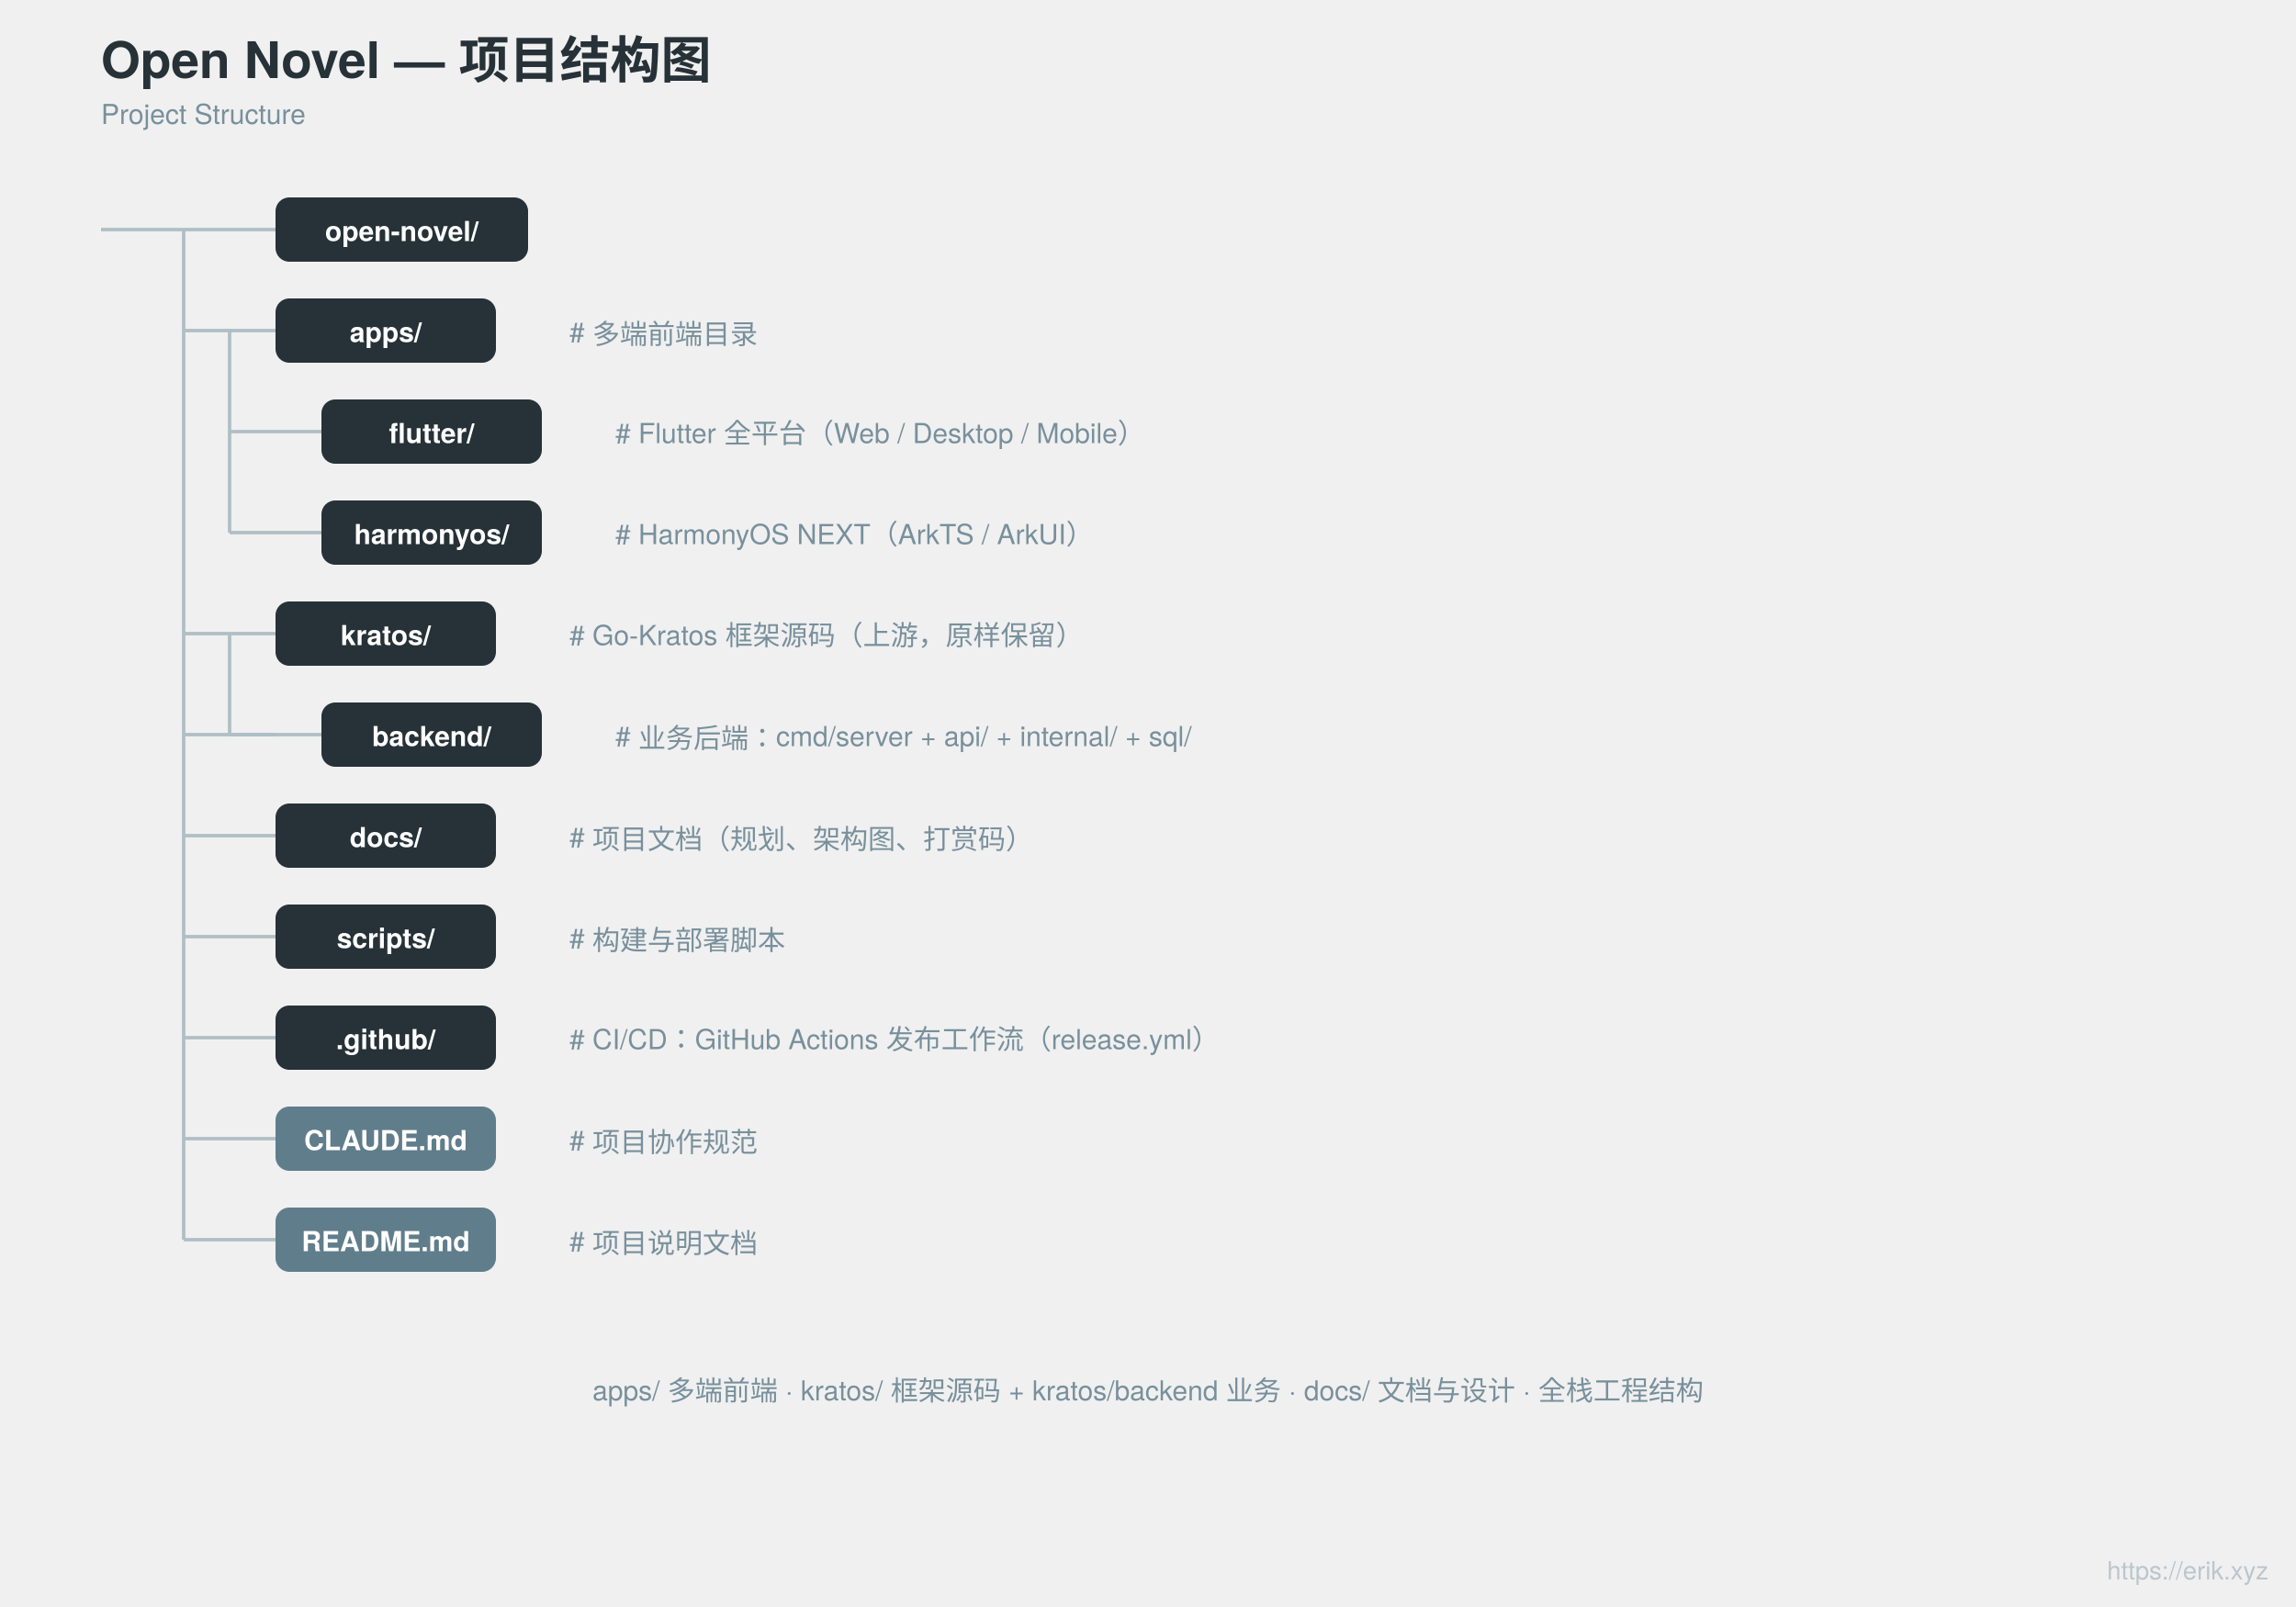
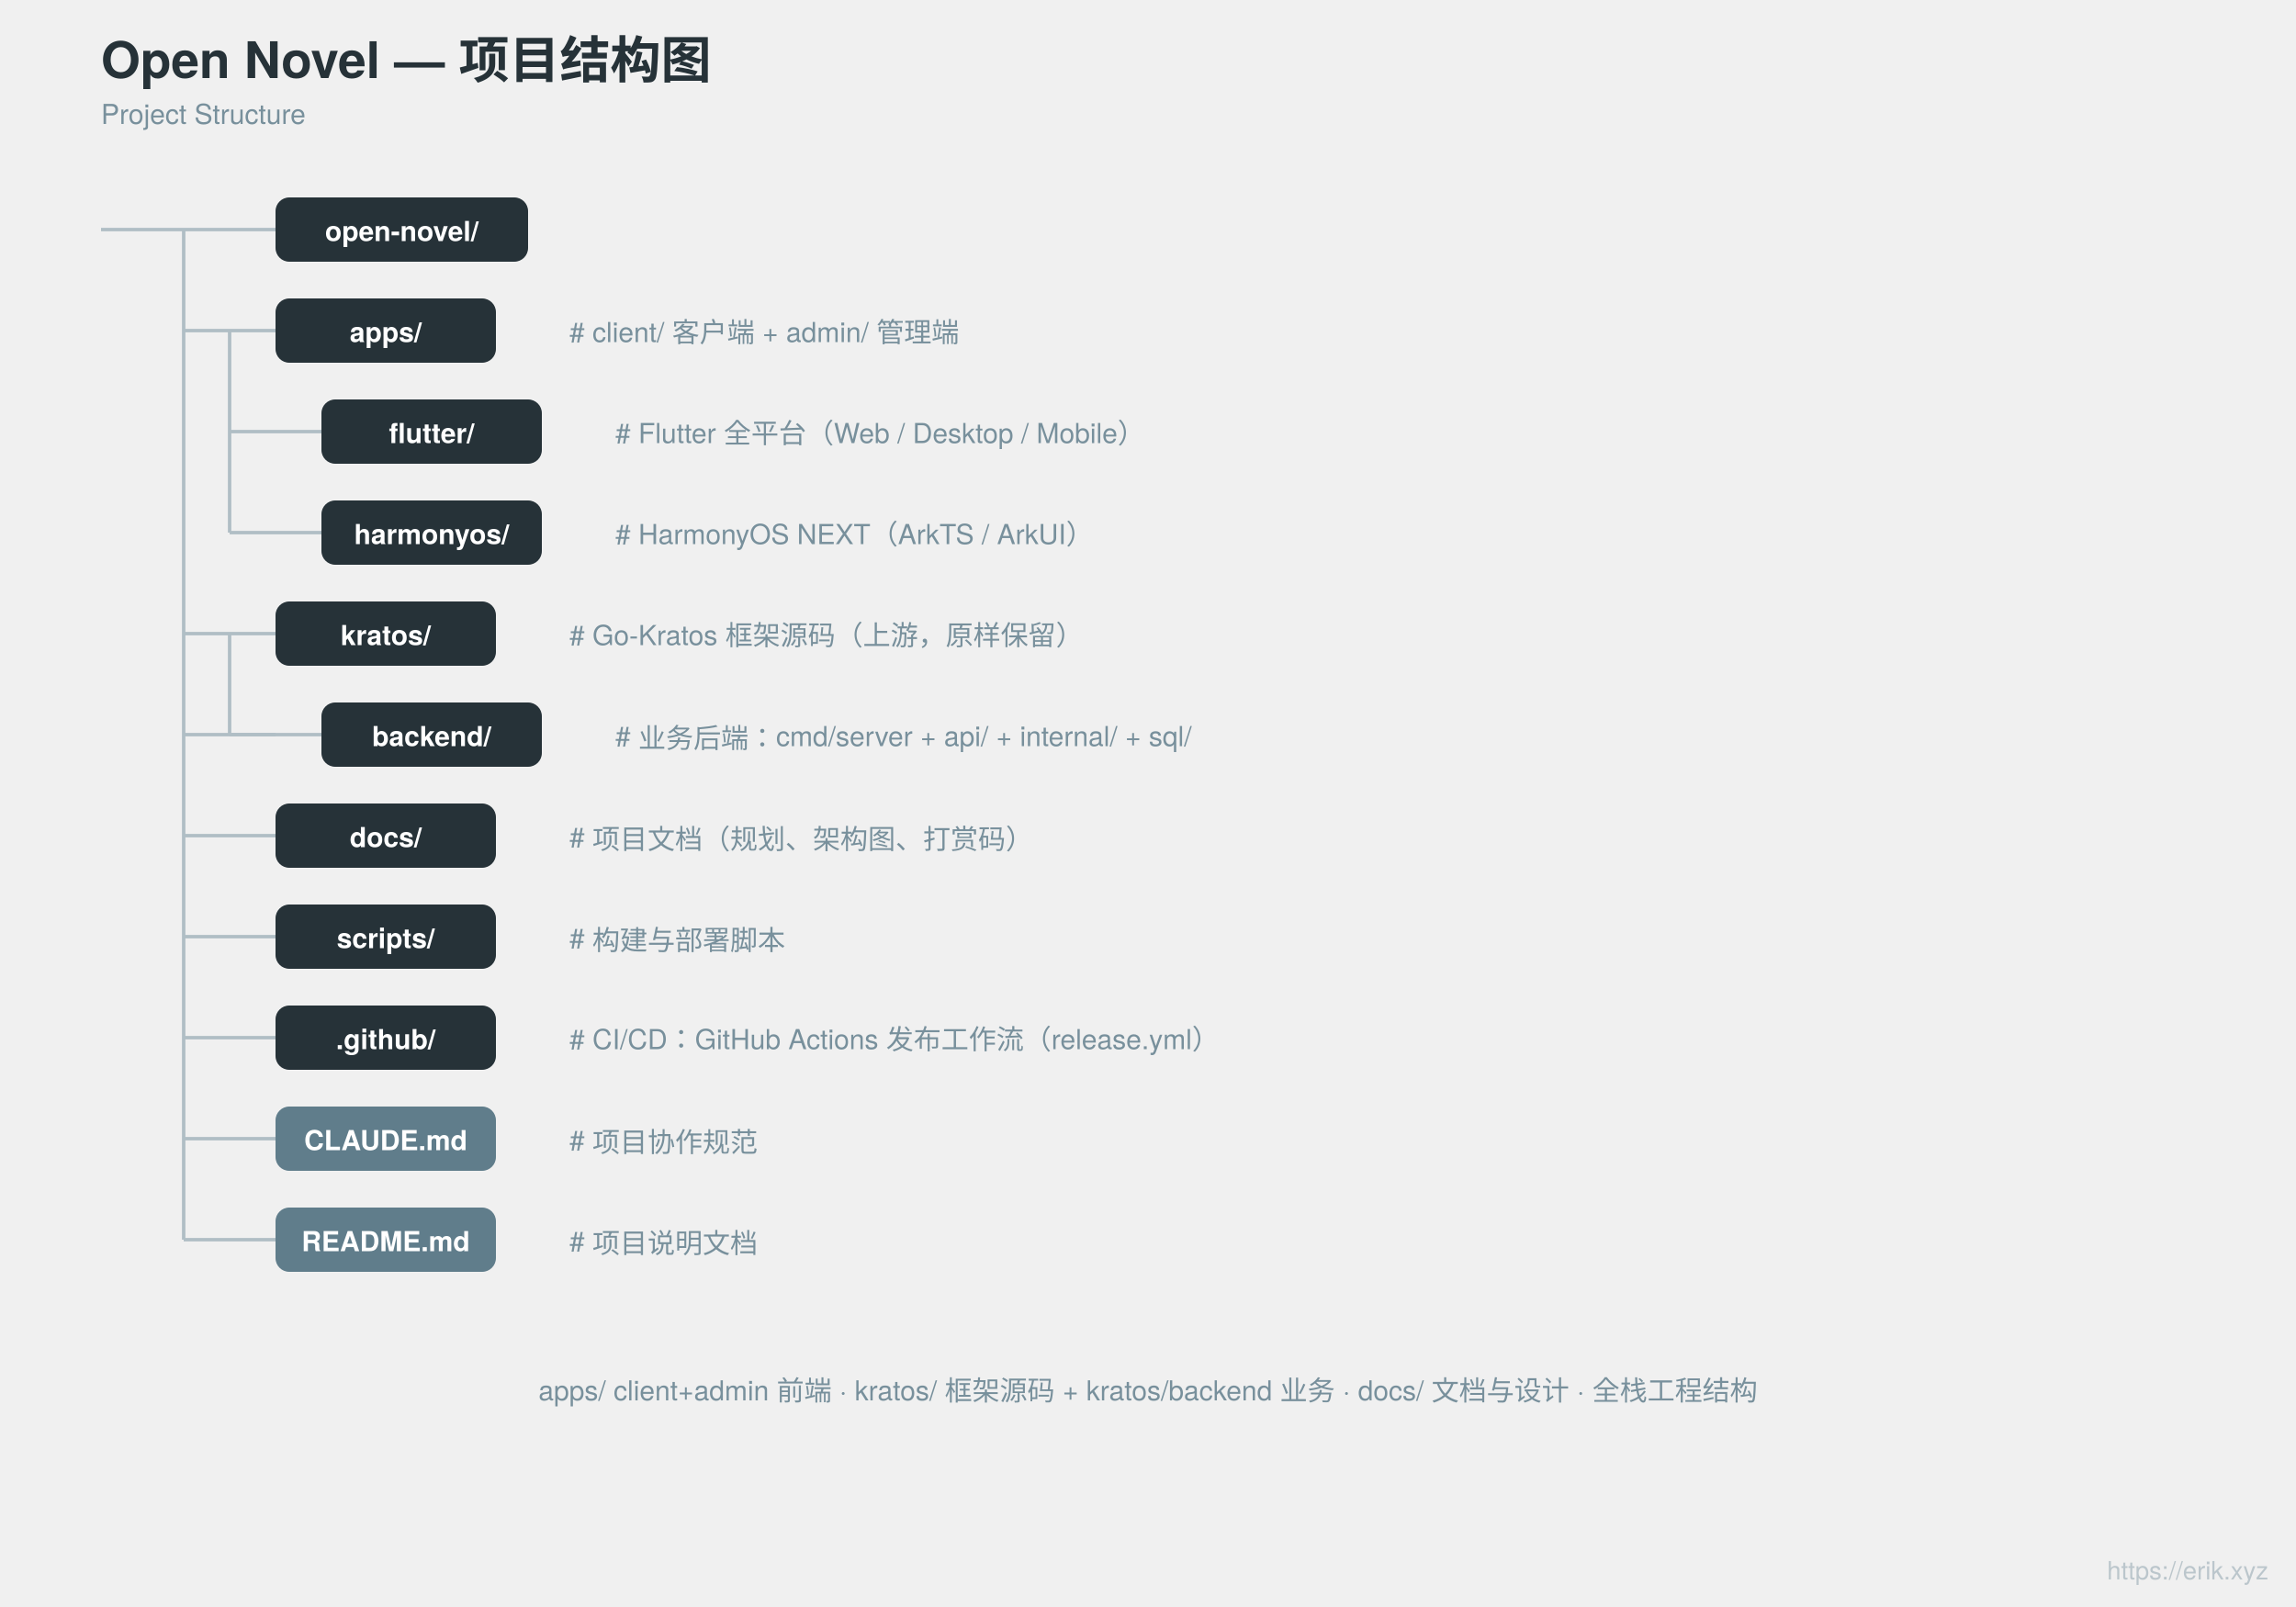
<svg xmlns="http://www.w3.org/2000/svg" width="1000" height="700" viewBox="0 0 1000 700" font-family="'PingFang SC','Microsoft YaHei','Helvetica Neue',sans-serif">
  <text x="44" y="34" font-size="22" font-weight="700" fill="#263238">Open Novel — 项目结构图</text>
  <text x="44" y="54" font-size="12" fill="#78909c">Project Structure</text>
  <g stroke="#b0bec5" stroke-width="1.5">
    <line x1="44" y1="100" x2="120" y2="100" />
    <line x1="80" y1="100" x2="80" y2="540" />
    <line x1="80" y1="144" x2="120" y2="144" />
    <line x1="80" y1="276" x2="120" y2="276" />
    <line x1="80" y1="320" x2="120" y2="320" />
    <line x1="80" y1="364" x2="120" y2="364" />
    <line x1="80" y1="408" x2="120" y2="408" />
    <line x1="80" y1="452" x2="120" y2="452" />
    <line x1="80" y1="496" x2="120" y2="496" />
    <line x1="80" y1="540" x2="120" y2="540" />
    <line x1="100" y1="144" x2="100" y2="232" />
    <line x1="100" y1="188" x2="140" y2="188" />
    <line x1="100" y1="232" x2="140" y2="232" />
    <line x1="100" y1="276" x2="100" y2="320" />
    <line x1="100" y1="320" x2="140" y2="320" />
  </g>
  <rect x="120" y="86" width="110" height="28" rx="6" fill="#263238" />
  <text x="175" y="105" font-size="12" font-weight="700" fill="#ffffff" text-anchor="middle">open-novel/</text>
  <g>
    <rect x="120" y="130" width="96" height="28" rx="6" fill="#263238" />
    <text x="168" y="149" font-size="12" font-weight="700" fill="#ffffff" text-anchor="middle">apps/</text>
-     <text x="248" y="149" font-size="12" fill="#78909c"># 多端前端目录</text>
+     <text x="248" y="149" font-size="12" fill="#78909c"># client/ 客户端 + admin/ 管理端</text>
  </g>
  <g>
    <rect x="120" y="262" width="96" height="28" rx="6" fill="#263238" />
    <text x="168" y="281" font-size="12" font-weight="700" fill="#ffffff" text-anchor="middle">kratos/</text>
    <text x="248" y="281" font-size="12" fill="#78909c"># Go-Kratos 框架源码（上游，原样保留）</text>
  </g>
  <g>
    <rect x="120" y="350" width="96" height="28" rx="6" fill="#263238" />
    <text x="168" y="369" font-size="12" font-weight="700" fill="#ffffff" text-anchor="middle">docs/</text>
    <text x="248" y="369" font-size="12" fill="#78909c"># 项目文档（规划、架构图、打赏码）</text>
  </g>
  <g>
    <rect x="120" y="394" width="96" height="28" rx="6" fill="#263238" />
    <text x="168" y="413" font-size="12" font-weight="700" fill="#ffffff" text-anchor="middle">scripts/</text>
    <text x="248" y="413" font-size="12" fill="#78909c"># 构建与部署脚本</text>
  </g>
  <g>
    <rect x="120" y="438" width="96" height="28" rx="6" fill="#263238" />
    <text x="168" y="457" font-size="12" font-weight="700" fill="#ffffff" text-anchor="middle">.github/</text>
    <text x="248" y="457" font-size="12" fill="#78909c"># CI/CD：GitHub Actions 发布工作流（release.yml）</text>
  </g>
  <g>
    <rect x="140" y="174" width="96" height="28" rx="6" fill="#263238" />
    <text x="188" y="193" font-size="12" font-weight="700" fill="#ffffff" text-anchor="middle">flutter/</text>
    <text x="268" y="193" font-size="12" fill="#78909c"># Flutter 全平台（Web / Desktop / Mobile）</text>
  </g>
  <g>
    <rect x="140" y="218" width="96" height="28" rx="6" fill="#263238" />
    <text x="188" y="237" font-size="12" font-weight="700" fill="#ffffff" text-anchor="middle">harmonyos/</text>
    <text x="268" y="237" font-size="12" fill="#78909c"># HarmonyOS NEXT（ArkTS / ArkUI）</text>
  </g>
  <g>
    <rect x="140" y="306" width="96" height="28" rx="6" fill="#263238" />
    <text x="188" y="325" font-size="12" font-weight="700" fill="#ffffff" text-anchor="middle">backend/</text>
    <text x="268" y="325" font-size="12" fill="#78909c"># 业务后端：cmd/server + api/ + internal/ + sql/</text>
  </g>
  <g>
    <rect x="120" y="482" width="96" height="28" rx="6" fill="#607d8b" />
    <text x="168" y="501" font-size="12" font-weight="700" fill="#ffffff" text-anchor="middle">CLAUDE.md</text>
    <text x="248" y="501" font-size="12" fill="#78909c"># 项目协作规范</text>
  </g>
  <g>
    <rect x="120" y="526" width="96" height="28" rx="6" fill="#607d8b" />
    <text x="168" y="545" font-size="12" font-weight="700" fill="#ffffff" text-anchor="middle">README.md</text>
    <text x="248" y="545" font-size="12" fill="#78909c"># 项目说明文档</text>
  </g>
-   <text x="500" y="610" font-size="12" fill="#78909c" text-anchor="middle">apps/ 多端前端 · kratos/ 框架源码 + kratos/backend 业务 · docs/ 文档与设计 · 全栈工程结构</text>
+   <text x="500" y="610" font-size="12" fill="#78909c" text-anchor="middle">apps/ client+admin 前端 · kratos/ 框架源码 + kratos/backend 业务 · docs/ 文档与设计 · 全栈工程结构</text>
  <text x="988" y="688" font-size="11" fill="#90a4ae" opacity="0.55" text-anchor="end">https://erik.xyz</text>
</svg>
